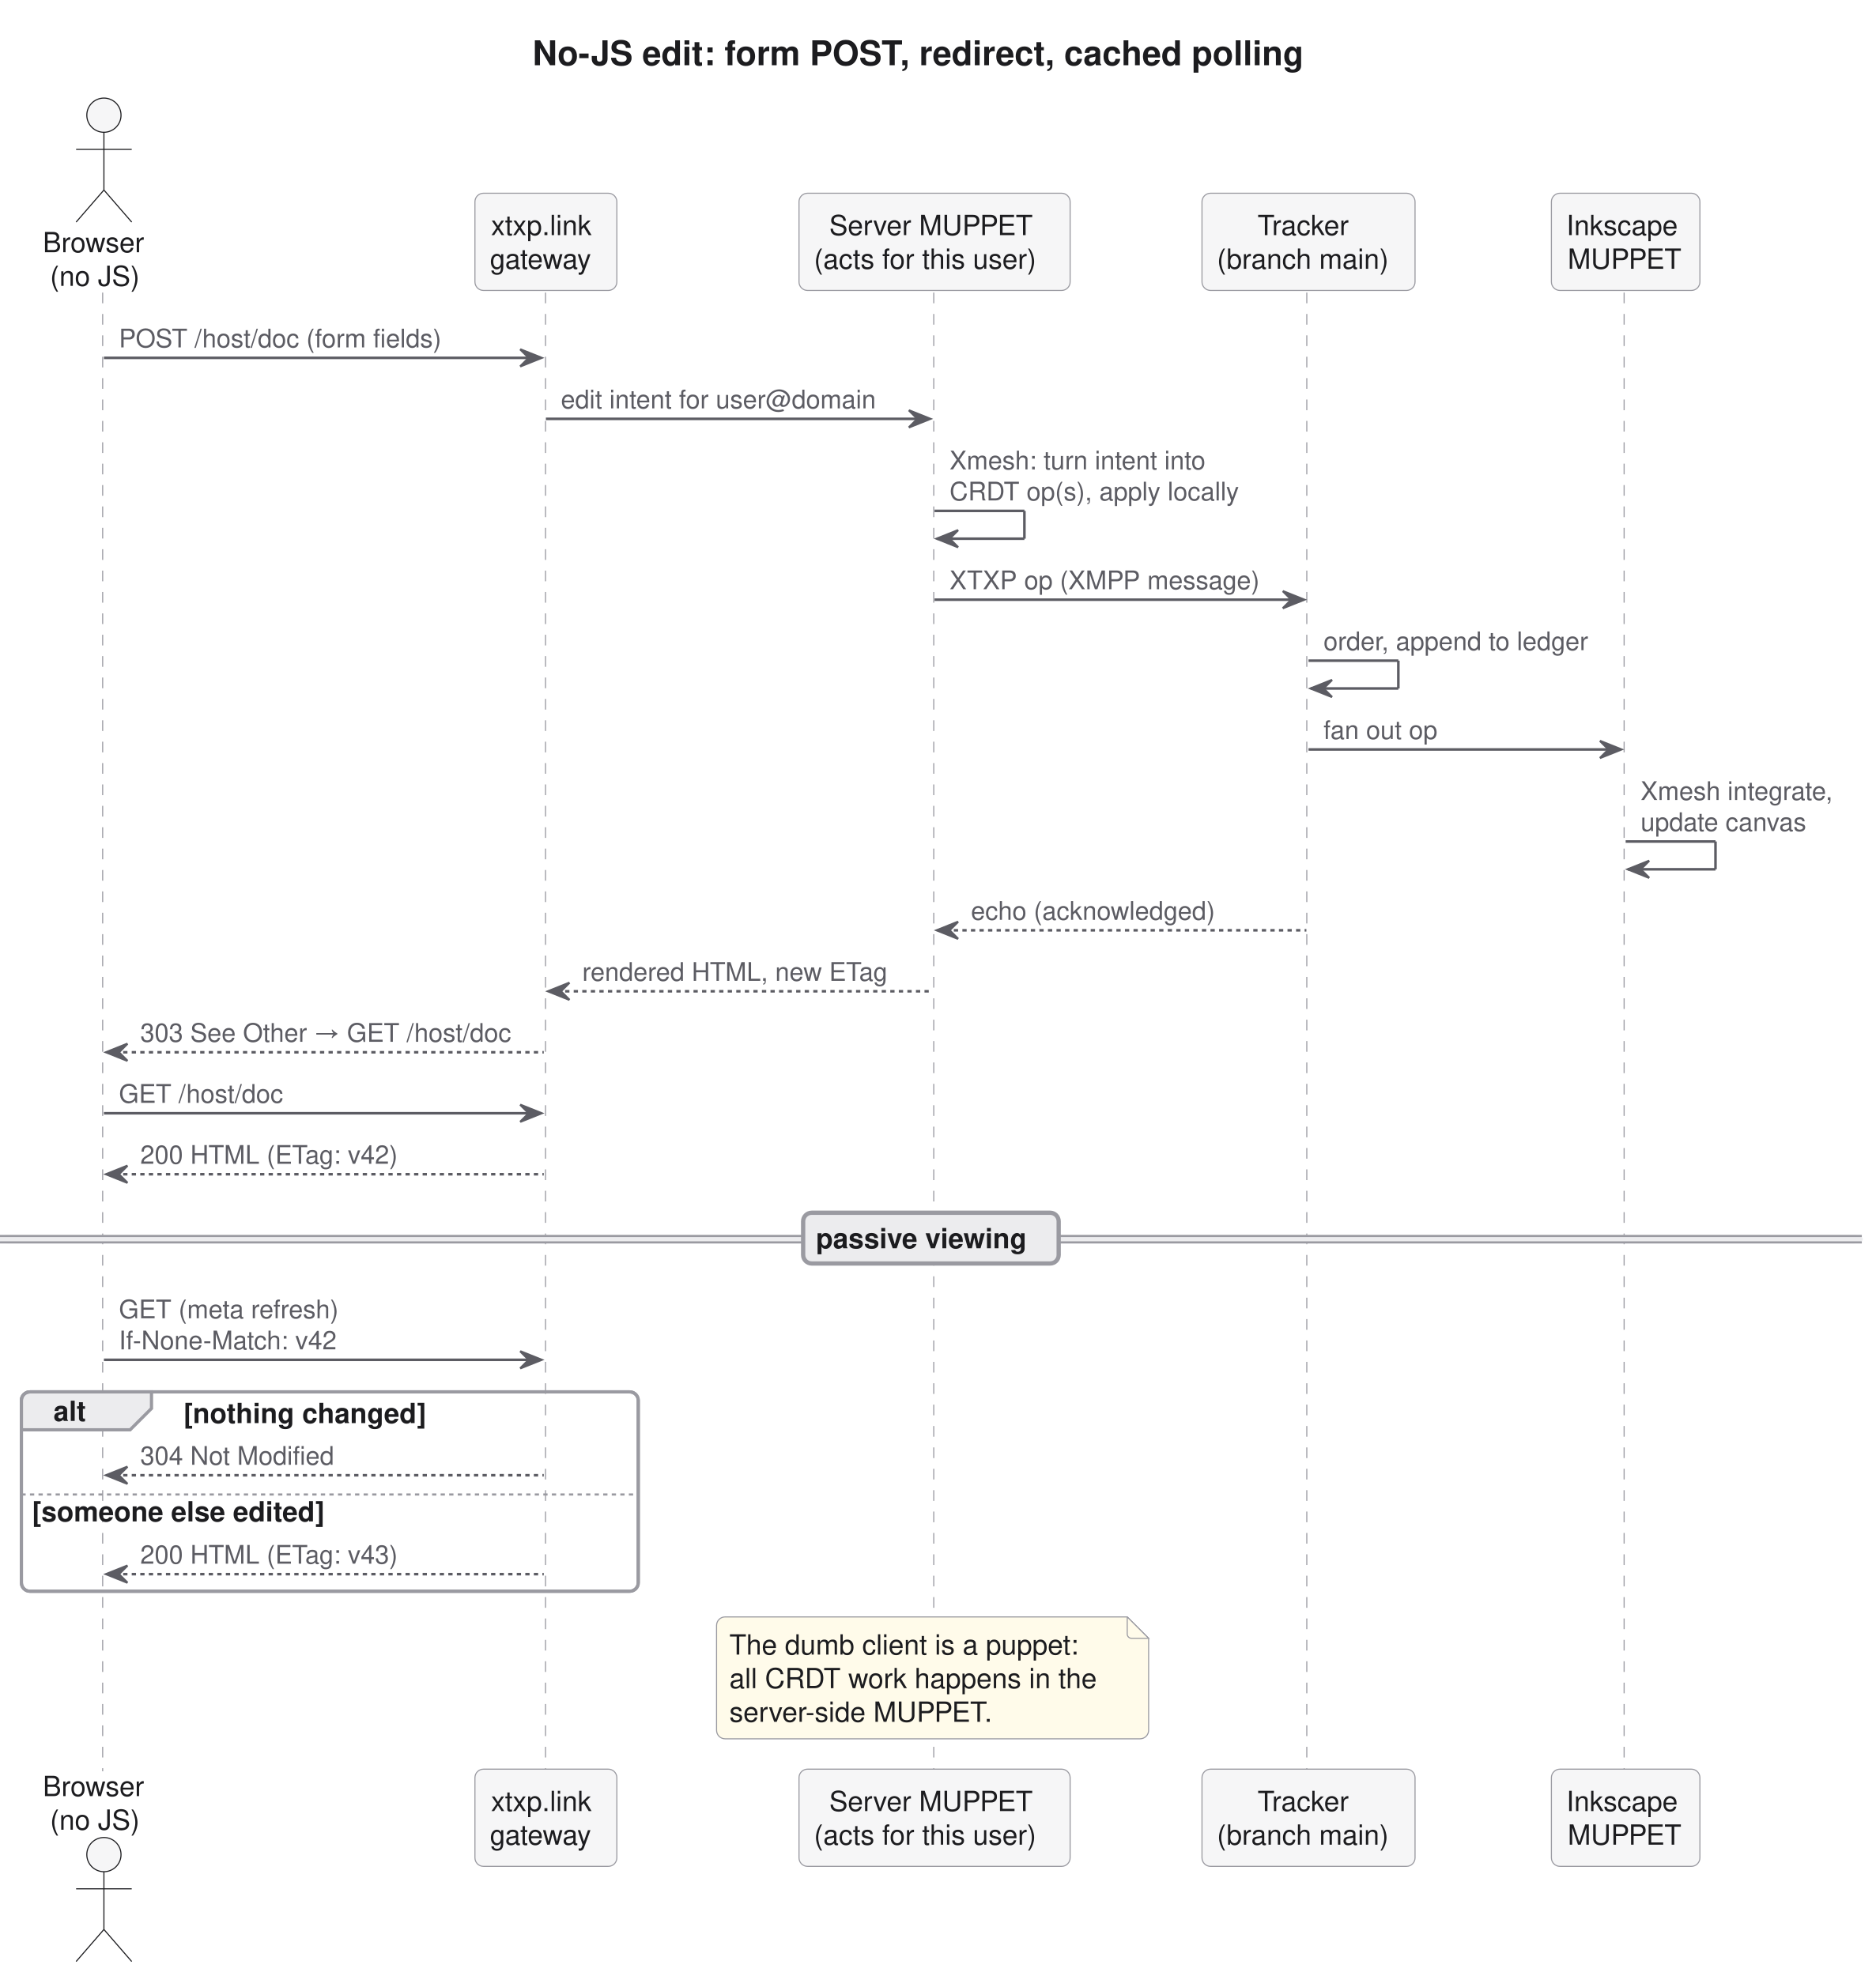
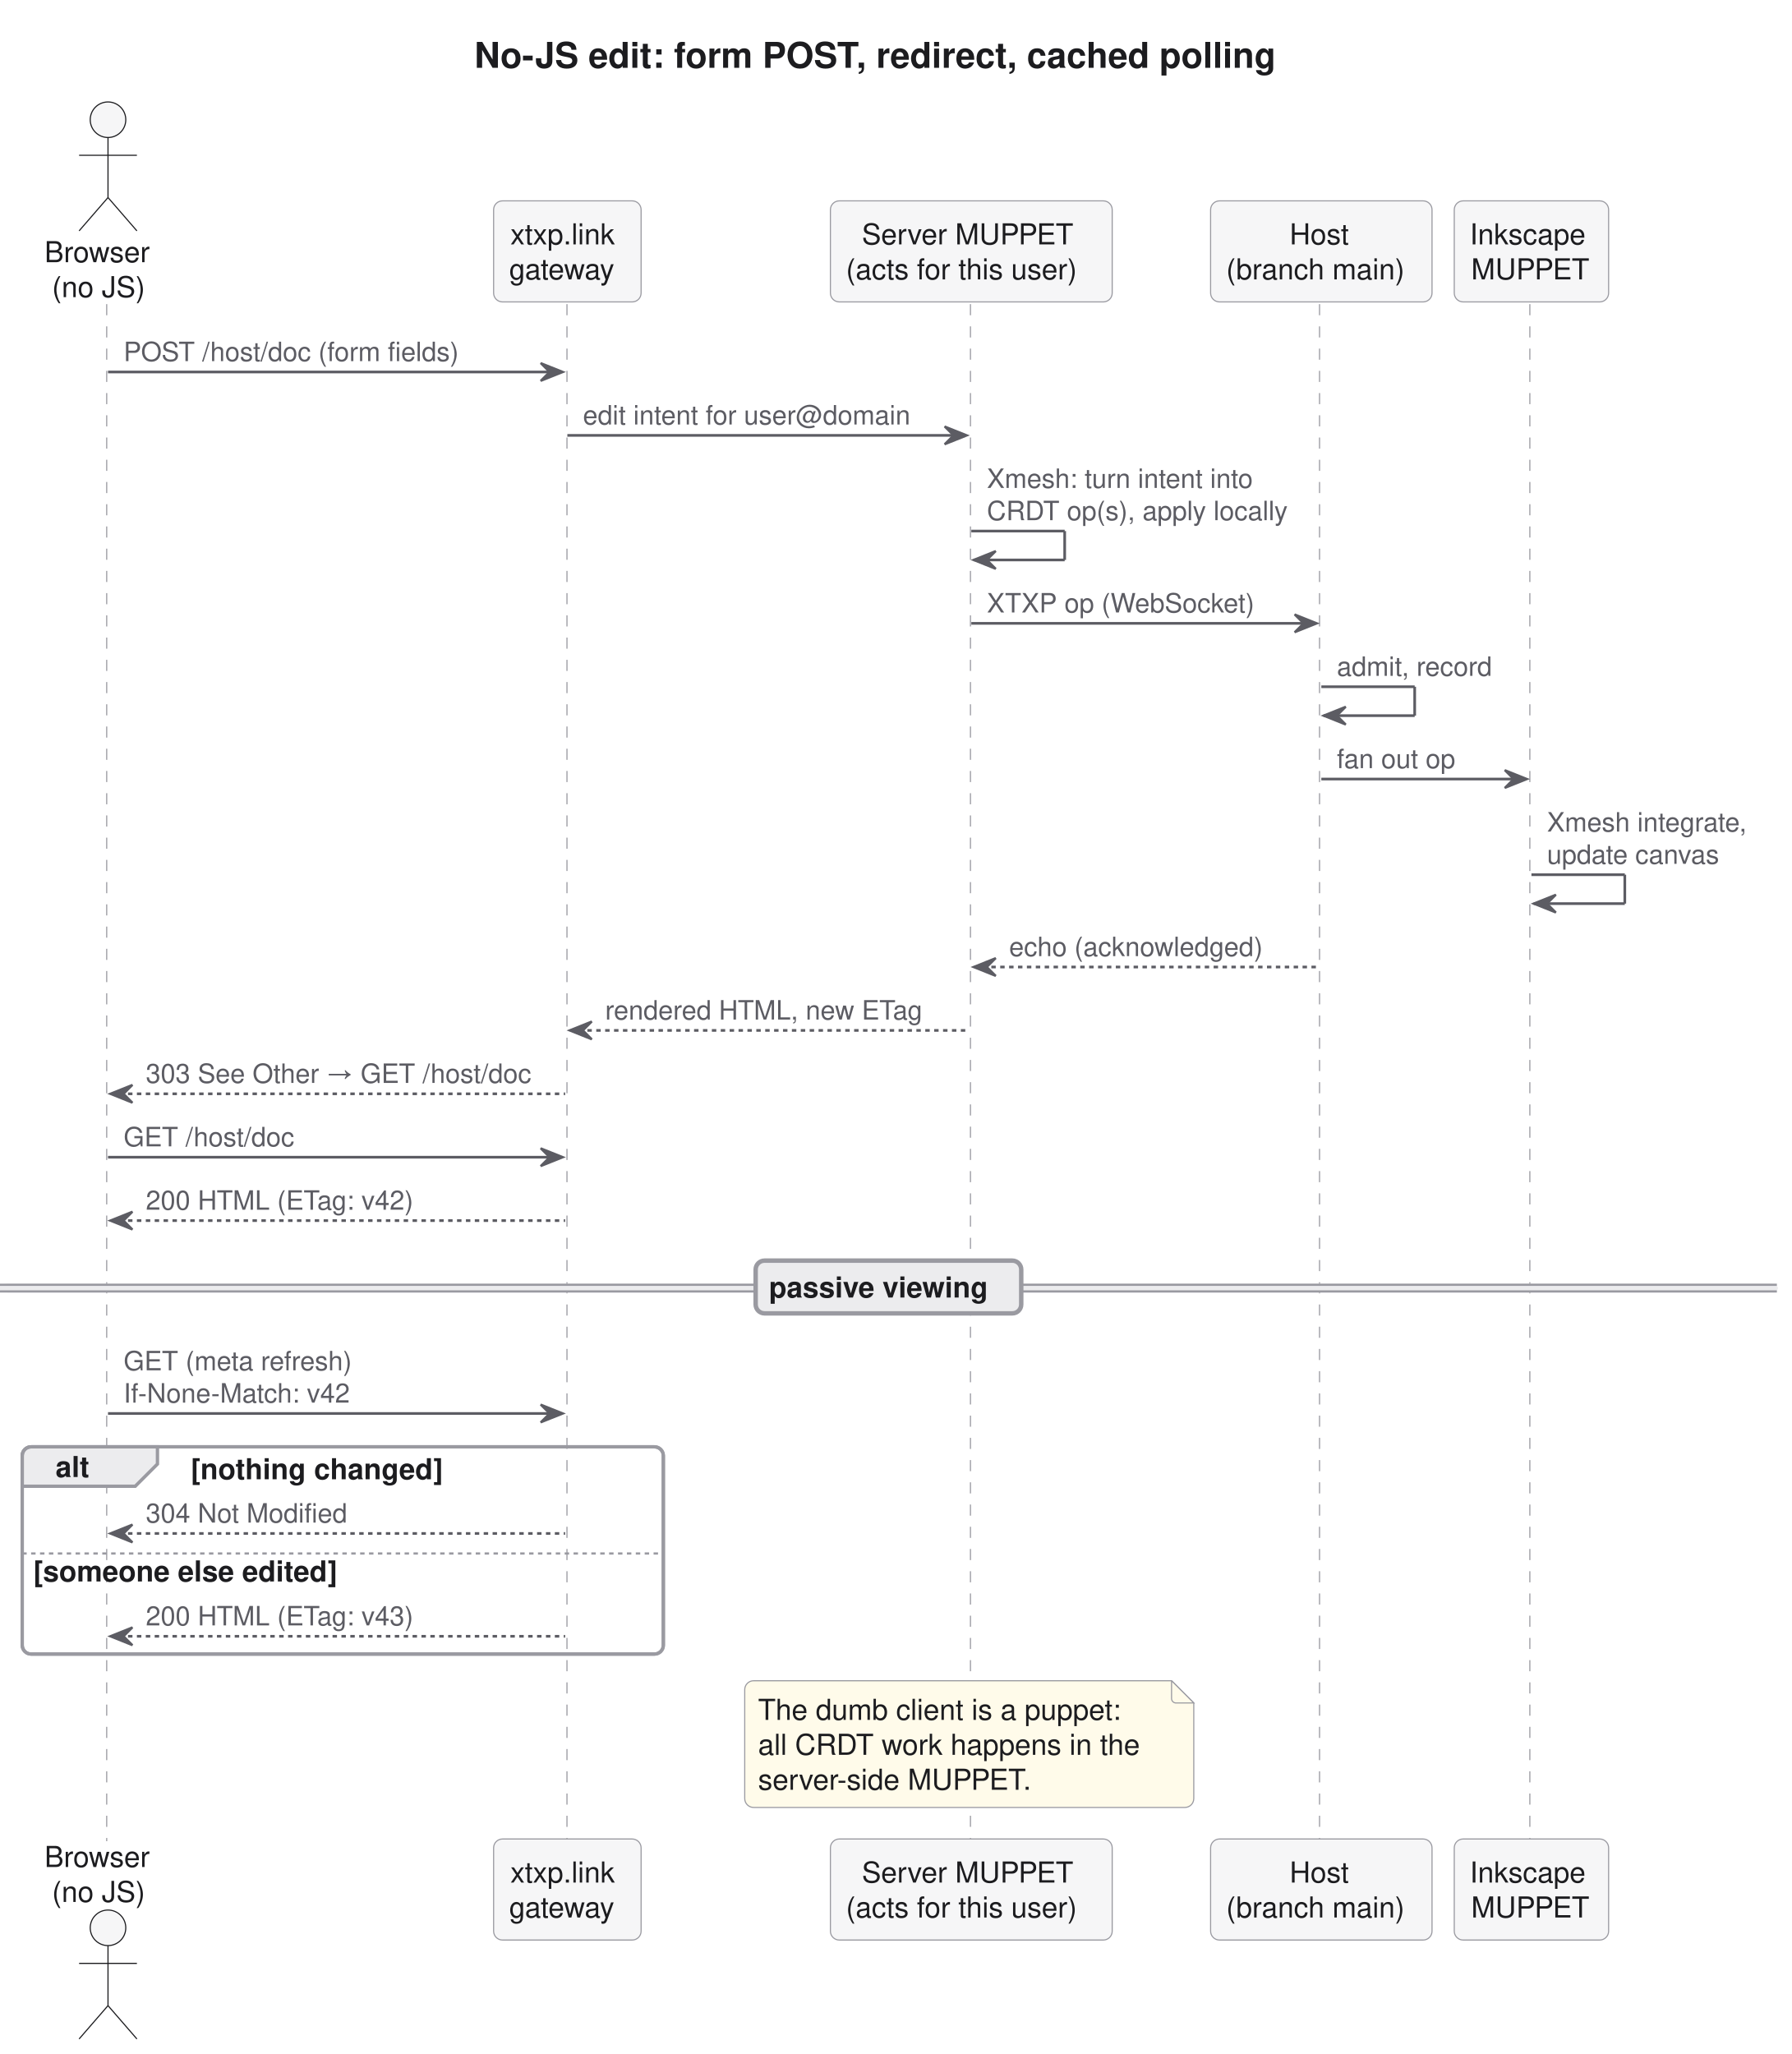
- <svg xmlns="http://www.w3.org/2000/svg" contentStyleType="text/css" data-diagram-type="SEQUENCE" height="924px" preserveAspectRatio="none" style="width:877px;height:924px;" version="1.1" viewBox="0 0 877 924" width="877px" zoomAndPan="magnify">
+ <svg xmlns="http://www.w3.org/2000/svg" contentStyleType="text/css" data-diagram-type="SEQUENCE" height="924px" preserveAspectRatio="none" style="width:806px;height:924px;" version="1.1" viewBox="0 0 806 924" width="806px" zoomAndPan="magnify">
  <defs />
  <g>
-     <text fill="#1C1C1F" font-family="Helvetica" font-size="16" font-weight="bold" lengthAdjust="spacing" textLength="371.508" x="248.961" y="30.5">No-JS edit: form POST, redirect, cached polling</text>
+     <text fill="#1C1C1F" font-family="Helvetica" font-size="16" font-weight="bold" lengthAdjust="spacing" textLength="371.508" x="213.395" y="30.5">No-JS edit: form POST, redirect, cached polling</text>
    <rect fill="none" height="93.228" rx="4" ry="4" style="stroke:#9A9AA1;stroke-width:1.5;" width="288.39" x="10" y="650.86" />
    <g>
      <rect fill="#000000" fill-opacity="0" height="691.458" width="8" x="44.584" y="136.818" />
      <line style="stroke:#9A9AA1;stroke-width:0.5;stroke-dasharray:5,5;" x1="48" x2="48" y1="136.818" y2="828.276" />
    </g>
    <g>
      <rect fill="#000000" fill-opacity="0" height="691.458" width="8" x="251.215" y="136.818" />
      <line style="stroke:#9A9AA1;stroke-width:0.5;stroke-dasharray:5,5;" x1="255.041" x2="255.041" y1="136.818" y2="828.276" />
    </g>
    <g>
      <rect fill="#000000" fill-opacity="0" height="691.458" width="8" x="432.926" y="136.818" />
      <line style="stroke:#9A9AA1;stroke-width:0.5;stroke-dasharray:5,5;" x1="436.543" x2="436.543" y1="136.818" y2="828.276" />
    </g>
    <g>
-       <rect fill="#000000" fill-opacity="0" height="691.458" width="8" x="607.752" y="136.818" />
-       <line style="stroke:#9A9AA1;stroke-width:0.5;stroke-dasharray:5,5;" x1="610.95" x2="610.95" y1="136.818" y2="828.276" />
+       <rect fill="#000000" fill-opacity="0" height="691.458" width="8" x="590.369" y="136.818" />
+       <line style="stroke:#9A9AA1;stroke-width:0.5;stroke-dasharray:5,5;" x1="593.567" x2="593.567" y1="136.818" y2="828.276" />
    </g>
    <g>
-       <rect fill="#000000" fill-opacity="0" height="691.458" width="8" x="756.02" y="136.818" />
-       <line style="stroke:#9A9AA1;stroke-width:0.5;stroke-dasharray:5,5;" x1="759.303" x2="759.303" y1="136.818" y2="828.276" />
+       <rect fill="#000000" fill-opacity="0" height="691.458" width="8" x="684.889" y="136.818" />
+       <line style="stroke:#9A9AA1;stroke-width:0.5;stroke-dasharray:5,5;" x1="688.172" x2="688.172" y1="136.818" y2="828.276" />
    </g>
    <g class="participant participant-head" data-participant="b">
      <text fill="#1C1C1F" font-family="Helvetica" font-size="13" lengthAdjust="spacing" textLength="51.169" x="20" y="117.953">Browser</text>
      <text fill="#1C1C1F" font-family="Helvetica" font-size="13" lengthAdjust="spacing" textLength="44.377" x="23.396" y="133.683">(no JS)</text>
      <ellipse cx="48.584" cy="53.859" fill="#F6F6F7" rx="8" ry="8" style="stroke:#1C1C1F;stroke-width:0.5;" />
      <path d="M48.584,61.859 L48.584,88.859 M35.584,69.859 L61.584,69.859 M48.584,88.859 L35.584,103.859 M48.584,88.859 L61.584,103.859" fill="none" style="stroke:#1C1C1F;stroke-width:0.5;" />
    </g>
    <g class="participant participant-tail" data-participant="b">
      <text fill="#1C1C1F" font-family="Helvetica" font-size="13" lengthAdjust="spacing" textLength="51.169" x="20" y="839.87">Browser</text>
      <text fill="#1C1C1F" font-family="Helvetica" font-size="13" lengthAdjust="spacing" textLength="44.377" x="23.396" y="855.6">(no JS)</text>
      <ellipse cx="48.584" cy="867.235" fill="#F6F6F7" rx="8" ry="8" style="stroke:#1C1C1F;stroke-width:0.5;" />
      <path d="M48.584,875.235 L48.584,902.235 M35.584,883.235 L61.584,883.235 M48.584,902.235 L35.584,917.235 M48.584,902.235 L61.584,917.235" fill="none" style="stroke:#1C1C1F;stroke-width:0.5;" />
    </g>
    <g class="participant participant-head" data-participant="gw">
      <rect fill="#F6F6F7" height="45.459" rx="4" ry="4" style="stroke:#9A9AA1;stroke-width:0.5;" width="66.349" x="222.041" y="90.359" />
      <text fill="#1C1C1F" font-family="Helvetica" font-size="13" lengthAdjust="spacing" textLength="51.264" x="229.583" y="109.953">xtxp.link</text>
      <text fill="#1C1C1F" font-family="Helvetica" font-size="13" lengthAdjust="spacing" textLength="52.349" x="229.041" y="125.683">gateway</text>
    </g>
    <g class="participant participant-tail" data-participant="gw">
      <rect fill="#F6F6F7" height="45.459" rx="4" ry="4" style="stroke:#9A9AA1;stroke-width:0.5;" width="66.349" x="222.041" y="827.276" />
      <text fill="#1C1C1F" font-family="Helvetica" font-size="13" lengthAdjust="spacing" textLength="51.264" x="229.583" y="846.87">xtxp.link</text>
      <text fill="#1C1C1F" font-family="Helvetica" font-size="13" lengthAdjust="spacing" textLength="52.349" x="229.041" y="862.6">gateway</text>
    </g>
    <g class="participant participant-head" data-participant="sm">
      <rect fill="#F6F6F7" height="45.459" rx="4" ry="4" style="stroke:#9A9AA1;stroke-width:0.5;" width="126.766" x="373.543" y="90.359" />
      <text fill="#1C1C1F" font-family="Helvetica" font-size="13" lengthAdjust="spacing" textLength="98.478" x="387.687" y="109.953">Server MUPPET</text>
      <text fill="#1C1C1F" font-family="Helvetica" font-size="13" lengthAdjust="spacing" textLength="112.766" x="380.543" y="125.683">(acts for this user)</text>
    </g>
    <g class="participant participant-tail" data-participant="sm">
      <rect fill="#F6F6F7" height="45.459" rx="4" ry="4" style="stroke:#9A9AA1;stroke-width:0.5;" width="126.766" x="373.543" y="827.276" />
      <text fill="#1C1C1F" font-family="Helvetica" font-size="13" lengthAdjust="spacing" textLength="98.478" x="387.687" y="846.87">Server MUPPET</text>
      <text fill="#1C1C1F" font-family="Helvetica" font-size="13" lengthAdjust="spacing" textLength="112.766" x="380.543" y="862.6">(acts for this user)</text>
    </g>
    <g class="participant participant-head" data-participant="t">
-       <rect fill="#F6F6F7" height="45.459" rx="4" ry="4" style="stroke:#9A9AA1;stroke-width:0.5;" width="99.605" x="561.95" y="90.359" />
-       <text fill="#1C1C1F" font-family="Helvetica" font-size="13" lengthAdjust="spacing" textLength="47.62" x="587.942" y="109.953">Tracker</text>
-       <text fill="#1C1C1F" font-family="Helvetica" font-size="13" lengthAdjust="spacing" textLength="85.605" x="568.95" y="125.683">(branch main)</text>
+       <rect fill="#F6F6F7" height="45.459" rx="4" ry="4" style="stroke:#9A9AA1;stroke-width:0.5;" width="99.605" x="544.567" y="90.359" />
+       <text fill="#1C1C1F" font-family="Helvetica" font-size="13" lengthAdjust="spacing" textLength="28.571" x="580.084" y="109.953">Host</text>
+       <text fill="#1C1C1F" font-family="Helvetica" font-size="13" lengthAdjust="spacing" textLength="85.605" x="551.567" y="125.683">(branch main)</text>
    </g>
    <g class="participant participant-tail" data-participant="t">
-       <rect fill="#F6F6F7" height="45.459" rx="4" ry="4" style="stroke:#9A9AA1;stroke-width:0.5;" width="99.605" x="561.95" y="827.276" />
-       <text fill="#1C1C1F" font-family="Helvetica" font-size="13" lengthAdjust="spacing" textLength="47.62" x="587.942" y="846.87">Tracker</text>
-       <text fill="#1C1C1F" font-family="Helvetica" font-size="13" lengthAdjust="spacing" textLength="85.605" x="568.95" y="862.6">(branch main)</text>
+       <rect fill="#F6F6F7" height="45.459" rx="4" ry="4" style="stroke:#9A9AA1;stroke-width:0.5;" width="99.605" x="544.567" y="827.276" />
+       <text fill="#1C1C1F" font-family="Helvetica" font-size="13" lengthAdjust="spacing" textLength="28.571" x="580.084" y="846.87">Host</text>
+       <text fill="#1C1C1F" font-family="Helvetica" font-size="13" lengthAdjust="spacing" textLength="85.605" x="551.567" y="862.6">(branch main)</text>
    </g>
    <g class="participant participant-head" data-participant="ink">
-       <rect fill="#F6F6F7" height="45.459" rx="4" ry="4" style="stroke:#9A9AA1;stroke-width:0.5;" width="69.434" x="725.303" y="90.359" />
-       <text fill="#1C1C1F" font-family="Helvetica" font-size="13" lengthAdjust="spacing" textLength="55.434" x="732.303" y="109.953">Inkscape</text>
-       <text fill="#1C1C1F" font-family="Helvetica" font-size="13" lengthAdjust="spacing" textLength="54.228" x="732.906" y="125.683">MUPPET</text>
+       <rect fill="#F6F6F7" height="45.459" rx="4" ry="4" style="stroke:#9A9AA1;stroke-width:0.5;" width="69.434" x="654.172" y="90.359" />
+       <text fill="#1C1C1F" font-family="Helvetica" font-size="13" lengthAdjust="spacing" textLength="55.434" x="661.172" y="109.953">Inkscape</text>
+       <text fill="#1C1C1F" font-family="Helvetica" font-size="13" lengthAdjust="spacing" textLength="54.228" x="661.775" y="125.683">MUPPET</text>
    </g>
    <g class="participant participant-tail" data-participant="ink">
-       <rect fill="#F6F6F7" height="45.459" rx="4" ry="4" style="stroke:#9A9AA1;stroke-width:0.5;" width="69.434" x="725.303" y="827.276" />
-       <text fill="#1C1C1F" font-family="Helvetica" font-size="13" lengthAdjust="spacing" textLength="55.434" x="732.303" y="846.87">Inkscape</text>
-       <text fill="#1C1C1F" font-family="Helvetica" font-size="13" lengthAdjust="spacing" textLength="54.228" x="732.906" y="862.6">MUPPET</text>
+       <rect fill="#F6F6F7" height="45.459" rx="4" ry="4" style="stroke:#9A9AA1;stroke-width:0.5;" width="69.434" x="654.172" y="827.276" />
+       <text fill="#1C1C1F" font-family="Helvetica" font-size="13" lengthAdjust="spacing" textLength="55.434" x="661.172" y="846.87">Inkscape</text>
+       <text fill="#1C1C1F" font-family="Helvetica" font-size="13" lengthAdjust="spacing" textLength="54.228" x="661.775" y="862.6">MUPPET</text>
    </g>
    <g class="message" data-participant-1="b" data-participant-2="gw">
      <polygon fill="#5C5C63" points="243.215,163.338,253.215,167.338,243.215,171.338,247.215,167.338" style="stroke:#5C5C63;stroke-width:1;" />
      <line style="stroke:#5C5C63;stroke-width:1.2;" x1="48.584" x2="249.215" y1="167.338" y2="167.338" />
      <text fill="#5C5C63" font-family="Helvetica" font-size="12" lengthAdjust="spacing" textLength="163.359" x="55.584" y="162.443">POST /host/doc (form fields)</text>
    </g>
    <g class="message" data-participant-1="gw" data-participant-2="sm">
      <polygon fill="#5C5C63" points="424.926,191.857,434.926,195.857,424.926,199.857,428.926,195.857" style="stroke:#5C5C63;stroke-width:1;" />
      <line style="stroke:#5C5C63;stroke-width:1.2;" x1="255.215" x2="430.926" y1="195.857" y2="195.857" />
      <text fill="#5C5C63" font-family="Helvetica" font-size="12" lengthAdjust="spacing" textLength="157.711" x="262.215" y="190.963">edit intent for user@domain</text>
    </g>
    <g class="message" data-participant-1="sm" data-participant-2="sm">
      <line style="stroke:#5C5C63;stroke-width:1.2;" x1="436.926" x2="478.926" y1="238.897" y2="238.897" />
      <line style="stroke:#5C5C63;stroke-width:1.2;" x1="478.926" x2="478.926" y1="238.897" y2="251.897" />
      <line style="stroke:#5C5C63;stroke-width:1.2;" x1="437.926" x2="478.926" y1="251.897" y2="251.897" />
      <polygon fill="#5C5C63" points="447.926,247.897,437.926,251.897,447.926,255.897,443.926,251.897" style="stroke:#5C5C63;stroke-width:1;" />
      <text fill="#5C5C63" font-family="Helvetica" font-size="12" lengthAdjust="spacing" textLength="128.385" x="443.926" y="219.482">Xmesh: turn intent into</text>
      <text fill="#5C5C63" font-family="Helvetica" font-size="12" lengthAdjust="spacing" textLength="143.443" x="443.926" y="234.002">CRDT op(s), apply locally</text>
    </g>
    <g class="message" data-participant-1="sm" data-participant-2="t">
-       <polygon fill="#5C5C63" points="599.752,276.416,609.752,280.416,599.752,284.416,603.752,280.416" style="stroke:#5C5C63;stroke-width:1;" />
-       <line style="stroke:#5C5C63;stroke-width:1.2;" x1="436.926" x2="605.752" y1="280.416" y2="280.416" />
-       <text fill="#5C5C63" font-family="Helvetica" font-size="12" lengthAdjust="spacing" textLength="150.826" x="443.926" y="275.522">XTXP op (XMPP message)</text>
+       <polygon fill="#5C5C63" points="582.369,276.416,592.369,280.416,582.369,284.416,586.369,280.416" style="stroke:#5C5C63;stroke-width:1;" />
+       <line style="stroke:#5C5C63;stroke-width:1.2;" x1="436.926" x2="588.369" y1="280.416" y2="280.416" />
+       <text fill="#5C5C63" font-family="Helvetica" font-size="12" lengthAdjust="spacing" textLength="127.254" x="443.926" y="275.522">XTXP op (WebSocket)</text>
    </g>
    <g class="message" data-participant-1="t" data-participant-2="t">
-       <line style="stroke:#5C5C63;stroke-width:1.2;" x1="611.752" x2="653.752" y1="308.935" y2="308.935" />
-       <line style="stroke:#5C5C63;stroke-width:1.2;" x1="653.752" x2="653.752" y1="308.935" y2="321.935" />
-       <line style="stroke:#5C5C63;stroke-width:1.2;" x1="612.752" x2="653.752" y1="321.935" y2="321.935" />
-       <polygon fill="#5C5C63" points="622.752,317.935,612.752,321.935,622.752,325.935,618.752,321.935" style="stroke:#5C5C63;stroke-width:1;" />
-       <text fill="#5C5C63" font-family="Helvetica" font-size="12" lengthAdjust="spacing" textLength="134.268" x="618.752" y="304.041">order, append to ledger</text>
+       <line style="stroke:#5C5C63;stroke-width:1.2;" x1="594.369" x2="636.369" y1="308.935" y2="308.935" />
+       <line style="stroke:#5C5C63;stroke-width:1.2;" x1="636.369" x2="636.369" y1="308.935" y2="321.935" />
+       <line style="stroke:#5C5C63;stroke-width:1.2;" x1="595.369" x2="636.369" y1="321.935" y2="321.935" />
+       <polygon fill="#5C5C63" points="605.369,317.935,595.369,321.935,605.369,325.935,601.369,321.935" style="stroke:#5C5C63;stroke-width:1;" />
+       <text fill="#5C5C63" font-family="Helvetica" font-size="12" lengthAdjust="spacing" textLength="75.691" x="601.369" y="304.041">admit, record</text>
    </g>
    <g class="message" data-participant-1="t" data-participant-2="ink">
-       <polygon fill="#5C5C63" points="748.02,346.455,758.02,350.455,748.02,354.455,752.02,350.455" style="stroke:#5C5C63;stroke-width:1;" />
-       <line style="stroke:#5C5C63;stroke-width:1.2;" x1="611.752" x2="754.02" y1="350.455" y2="350.455" />
-       <text fill="#5C5C63" font-family="Helvetica" font-size="12" lengthAdjust="spacing" textLength="57.779" x="618.752" y="345.56">fan out op</text>
+       <polygon fill="#5C5C63" points="676.889,346.455,686.889,350.455,676.889,354.455,680.889,350.455" style="stroke:#5C5C63;stroke-width:1;" />
+       <line style="stroke:#5C5C63;stroke-width:1.2;" x1="594.369" x2="682.889" y1="350.455" y2="350.455" />
+       <text fill="#5C5C63" font-family="Helvetica" font-size="12" lengthAdjust="spacing" textLength="57.779" x="601.369" y="345.56">fan out op</text>
    </g>
    <g class="message" data-participant-1="ink" data-participant-2="ink">
-       <line style="stroke:#5C5C63;stroke-width:1.2;" x1="760.02" x2="802.02" y1="393.494" y2="393.494" />
-       <line style="stroke:#5C5C63;stroke-width:1.2;" x1="802.02" x2="802.02" y1="393.494" y2="406.494" />
-       <line style="stroke:#5C5C63;stroke-width:1.2;" x1="761.02" x2="802.02" y1="406.494" y2="406.494" />
-       <polygon fill="#5C5C63" points="771.02,402.494,761.02,406.494,771.02,410.494,767.02,406.494" style="stroke:#5C5C63;stroke-width:1;" />
-       <text fill="#5C5C63" font-family="Helvetica" font-size="12" lengthAdjust="spacing" textLength="96.41" x="767.02" y="374.08">Xmesh integrate,</text>
-       <text fill="#5C5C63" font-family="Helvetica" font-size="12" lengthAdjust="spacing" textLength="83.326" x="767.02" y="388.6">update canvas</text>
+       <line style="stroke:#5C5C63;stroke-width:1.2;" x1="688.889" x2="730.889" y1="393.494" y2="393.494" />
+       <line style="stroke:#5C5C63;stroke-width:1.2;" x1="730.889" x2="730.889" y1="393.494" y2="406.494" />
+       <line style="stroke:#5C5C63;stroke-width:1.2;" x1="689.889" x2="730.889" y1="406.494" y2="406.494" />
+       <polygon fill="#5C5C63" points="699.889,402.494,689.889,406.494,699.889,410.494,695.889,406.494" style="stroke:#5C5C63;stroke-width:1;" />
+       <text fill="#5C5C63" font-family="Helvetica" font-size="12" lengthAdjust="spacing" textLength="96.41" x="695.889" y="374.08">Xmesh integrate,</text>
+       <text fill="#5C5C63" font-family="Helvetica" font-size="12" lengthAdjust="spacing" textLength="83.326" x="695.889" y="388.6">update canvas</text>
    </g>
    <g class="message" data-participant-1="t" data-participant-2="sm">
      <polygon fill="#5C5C63" points="447.926,431.014,437.926,435.014,447.926,439.014,443.926,435.014" style="stroke:#5C5C63;stroke-width:1;" />
-       <line style="stroke:#5C5C63;stroke-width:1.2;stroke-dasharray:2,2;" x1="441.926" x2="610.752" y1="435.014" y2="435.014" />
+       <line style="stroke:#5C5C63;stroke-width:1.2;stroke-dasharray:2,2;" x1="441.926" x2="593.369" y1="435.014" y2="435.014" />
      <text fill="#5C5C63" font-family="Helvetica" font-size="12" lengthAdjust="spacing" textLength="123.51" x="453.926" y="430.119">echo (acknowledged)</text>
    </g>
    <g class="message" data-participant-1="sm" data-participant-2="gw">
      <polygon fill="#5C5C63" points="266.215,459.533,256.215,463.533,266.215,467.533,262.215,463.533" style="stroke:#5C5C63;stroke-width:1;" />
      <line style="stroke:#5C5C63;stroke-width:1.2;stroke-dasharray:2,2;" x1="260.215" x2="435.926" y1="463.533" y2="463.533" />
      <text fill="#5C5C63" font-family="Helvetica" font-size="12" lengthAdjust="spacing" textLength="152.643" x="272.215" y="458.639">rendered HTML, new ETag</text>
    </g>
    <g class="message" data-participant-1="gw" data-participant-2="b">
      <polygon fill="#5C5C63" points="59.584,488.053,49.584,492.053,59.584,496.053,55.584,492.053" style="stroke:#5C5C63;stroke-width:1;" />
      <line style="stroke:#5C5C63;stroke-width:1.2;stroke-dasharray:2,2;" x1="53.584" x2="254.215" y1="492.053" y2="492.053" />
      <text fill="#5C5C63" font-family="Helvetica" font-size="12" lengthAdjust="spacing" textLength="182.631" x="65.584" y="487.158">303 See Other → GET /host/doc</text>
    </g>
    <g class="message" data-participant-1="b" data-participant-2="gw">
      <polygon fill="#5C5C63" points="243.215,516.572,253.215,520.572,243.215,524.572,247.215,520.572" style="stroke:#5C5C63;stroke-width:1;" />
      <line style="stroke:#5C5C63;stroke-width:1.2;" x1="48.584" x2="249.215" y1="520.572" y2="520.572" />
      <text fill="#5C5C63" font-family="Helvetica" font-size="12" lengthAdjust="spacing" textLength="81.885" x="55.584" y="515.678">GET /host/doc</text>
    </g>
    <g class="message" data-participant-1="gw" data-participant-2="b">
      <polygon fill="#5C5C63" points="59.584,545.092,49.584,549.092,59.584,553.092,55.584,549.092" style="stroke:#5C5C63;stroke-width:1;" />
      <line style="stroke:#5C5C63;stroke-width:1.2;stroke-dasharray:2,2;" x1="53.584" x2="254.215" y1="549.092" y2="549.092" />
      <text fill="#5C5C63" font-family="Helvetica" font-size="12" lengthAdjust="spacing" textLength="129.955" x="65.584" y="544.197">200 HTML (ETag: v42)</text>
    </g>
-     <rect fill="#ECECEE" height="3" rx="4" ry="4" style="stroke:#ECECEE;stroke-width:1;" width="870.43" x="0" y="577.957" />
-     <line style="stroke:#9A9AA1;stroke-width:1;" x1="0" x2="870.43" y1="577.957" y2="577.957" />
-     <line style="stroke:#9A9AA1;stroke-width:1;" x1="0" x2="870.43" y1="580.957" y2="580.957" />
-     <rect fill="#ECECEE" height="23.73" rx="4" ry="4" style="stroke:#9A9AA1;stroke-width:2;" width="119.466" x="375.482" y="567.092" />
-     <text fill="#1C1C1F" font-family="Helvetica" font-size="13" font-weight="bold" lengthAdjust="spacing" textLength="102.388" x="381.482" y="583.686">passive viewing</text>
+     <rect fill="#ECECEE" height="3" rx="4" ry="4" style="stroke:#ECECEE;stroke-width:1;" width="799.299" x="0" y="577.957" />
+     <line style="stroke:#9A9AA1;stroke-width:1;" x1="0" x2="799.299" y1="577.957" y2="577.957" />
+     <line style="stroke:#9A9AA1;stroke-width:1;" x1="0" x2="799.299" y1="580.957" y2="580.957" />
+     <rect fill="#ECECEE" height="23.73" rx="4" ry="4" style="stroke:#9A9AA1;stroke-width:2;" width="119.466" x="339.916" y="567.092" />
+     <text fill="#1C1C1F" font-family="Helvetica" font-size="13" font-weight="bold" lengthAdjust="spacing" textLength="102.388" x="345.916" y="583.686">passive viewing</text>
    <g class="message" data-participant-1="b" data-participant-2="gw">
      <polygon fill="#5C5C63" points="243.215,631.86,253.215,635.86,243.215,639.86,247.215,635.86" style="stroke:#5C5C63;stroke-width:1;" />
      <line style="stroke:#5C5C63;stroke-width:1.2;" x1="48.584" x2="249.215" y1="635.86" y2="635.86" />
      <text fill="#5C5C63" font-family="Helvetica" font-size="12" lengthAdjust="spacing" textLength="108.486" x="55.584" y="616.446">GET (meta refresh)</text>
      <text fill="#5C5C63" font-family="Helvetica" font-size="12" lengthAdjust="spacing" textLength="113.127" x="55.584" y="630.966">If-None-Match: v42</text>
    </g>
    <path d="M14,650.86 L70.831,650.86 L70.831,658.59 L60.831,668.59 L10,668.59 L10,654.86 A4,4 0 0 1 14,650.86" fill="#ECECEE" style="stroke:#9A9AA1;stroke-width:1.5;" />
    <rect fill="none" height="93.228" rx="4" ry="4" style="stroke:#9A9AA1;stroke-width:1.5;" width="288.39" x="10" y="650.86" />
    <text fill="#1C1C1F" font-family="Helvetica" font-size="13" font-weight="bold" lengthAdjust="spacing" textLength="15.831" x="25" y="664.454">alt</text>
    <text fill="#1C1C1F" font-family="Helvetica" font-size="13" font-weight="bold" lengthAdjust="spacing" textLength="117.165" x="85.831" y="665.454">[nothing changed]</text>
    <g class="message" data-participant-1="gw" data-participant-2="b">
      <polygon fill="#5C5C63" points="59.584,685.839,49.584,689.839,59.584,693.839,55.584,689.839" style="stroke:#5C5C63;stroke-width:1;" />
      <line style="stroke:#5C5C63;stroke-width:1.2;stroke-dasharray:2,2;" x1="53.584" x2="254.215" y1="689.839" y2="689.839" />
      <text fill="#5C5C63" font-family="Helvetica" font-size="12" lengthAdjust="spacing" textLength="99.627" x="65.584" y="684.944">304 Not Modified</text>
    </g>
    <line style="stroke:#9A9AA1;stroke-width:1;stroke-dasharray:2,2;" x1="10" x2="298.39" y1="698.839" y2="698.839" />
    <text fill="#1C1C1F" font-family="Helvetica" font-size="13" font-weight="bold" lengthAdjust="spacing" textLength="141.083" x="15" y="711.433">[someone else edited]</text>
    <g class="message" data-participant-1="gw" data-participant-2="b">
      <polygon fill="#5C5C63" points="59.584,732.088,49.584,736.088,59.584,740.088,55.584,736.088" style="stroke:#5C5C63;stroke-width:1;" />
      <line style="stroke:#5C5C63;stroke-width:1.2;stroke-dasharray:2,2;" x1="53.584" x2="254.215" y1="736.088" y2="736.088" />
      <text fill="#5C5C63" font-family="Helvetica" font-size="12" lengthAdjust="spacing" textLength="130.049" x="65.584" y="731.193">200 HTML (ETag: v43)</text>
    </g>
    <path d="M335,760.088 L335,809.088 A4,4 0 0 0 339,813.088 L533,813.088 A4,4 0 0 0 537,809.088 L537,766.088 L527,756.088 L339,756.088 A4,4 0 0 0 335,760.088" fill="#FFFBEA" style="stroke:#9A9AA1;stroke-width:0.5;" />
    <path d="M527,756.088 L527,764.088 A2,2 0 0 0 529,766.088 L537,766.088 L527,756.088" fill="#FFFBEA" style="stroke:#9A9AA1;stroke-width:0.5;" />
    <text fill="#1C1C1F" font-family="Helvetica" font-size="13" lengthAdjust="spacing" textLength="174.624" x="341" y="773.682">The dumb client is a puppet:</text>
    <text fill="#1C1C1F" font-family="Helvetica" font-size="13" lengthAdjust="spacing" textLength="181.352" x="341" y="789.411">all CRDT work happens in the</text>
    <text fill="#1C1C1F" font-family="Helvetica" font-size="13" lengthAdjust="spacing" textLength="132.273" x="341" y="805.141">server-side MUPPET.</text>
  </g>
</svg>
